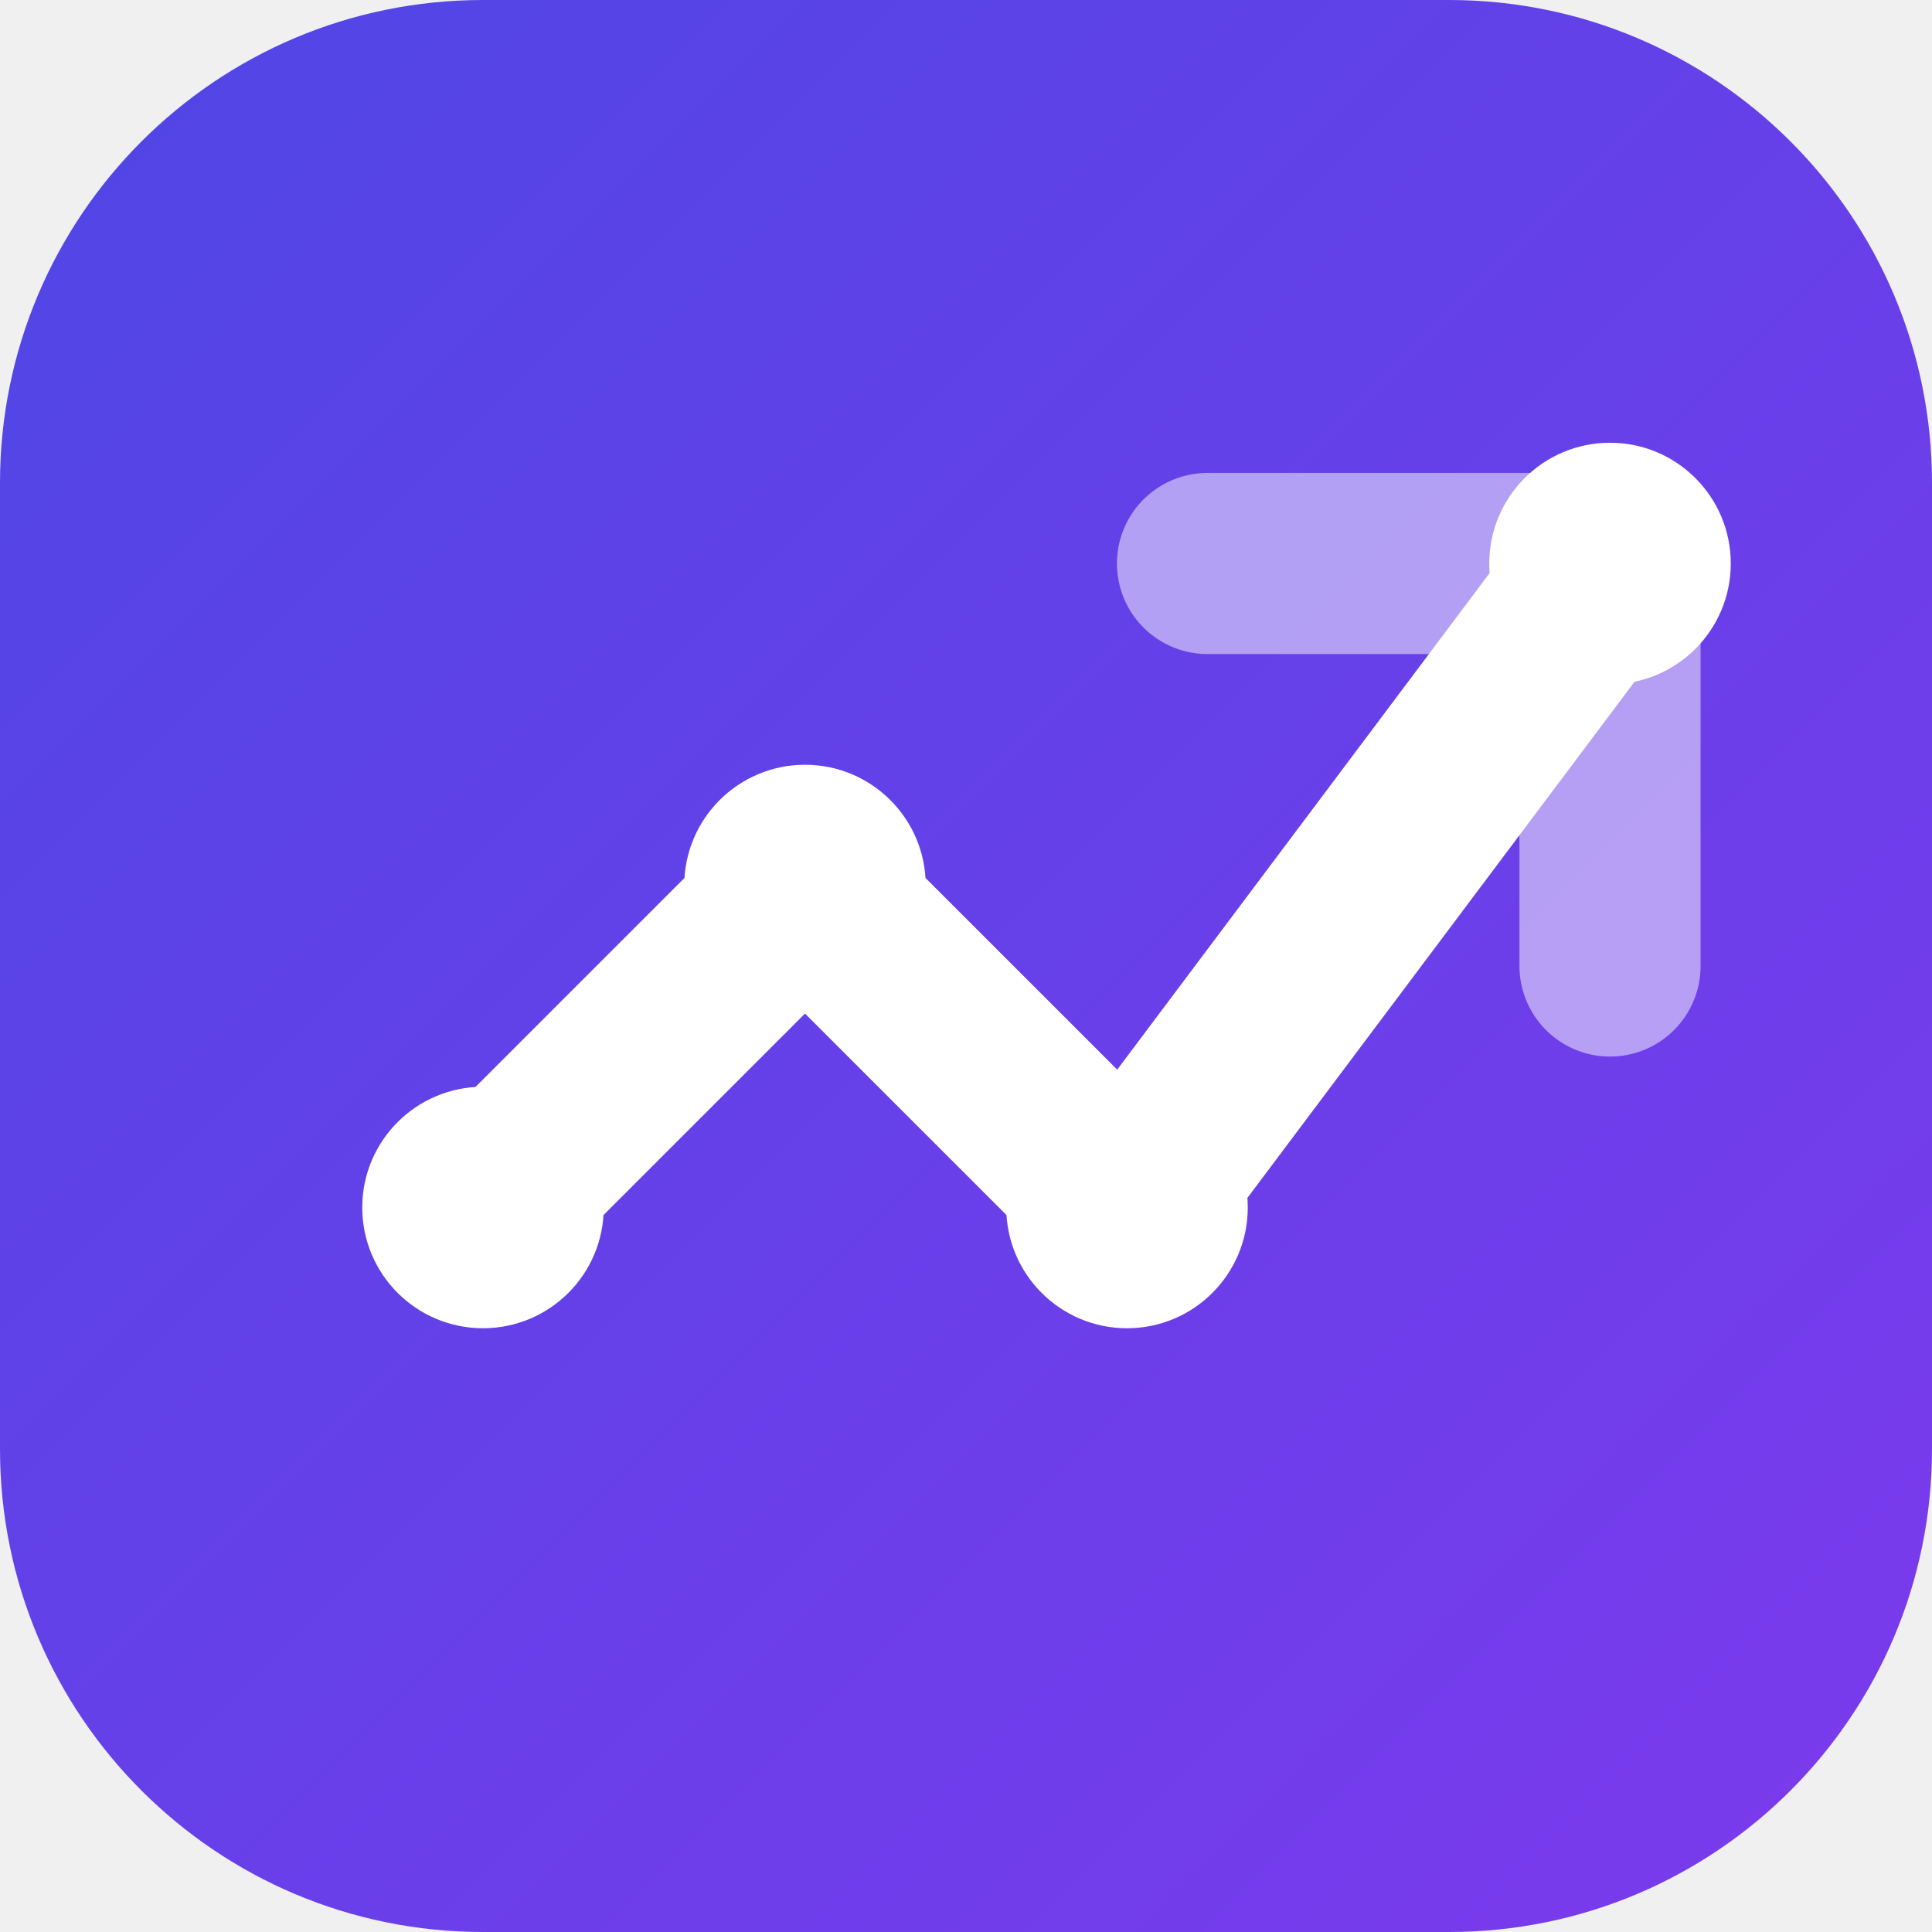
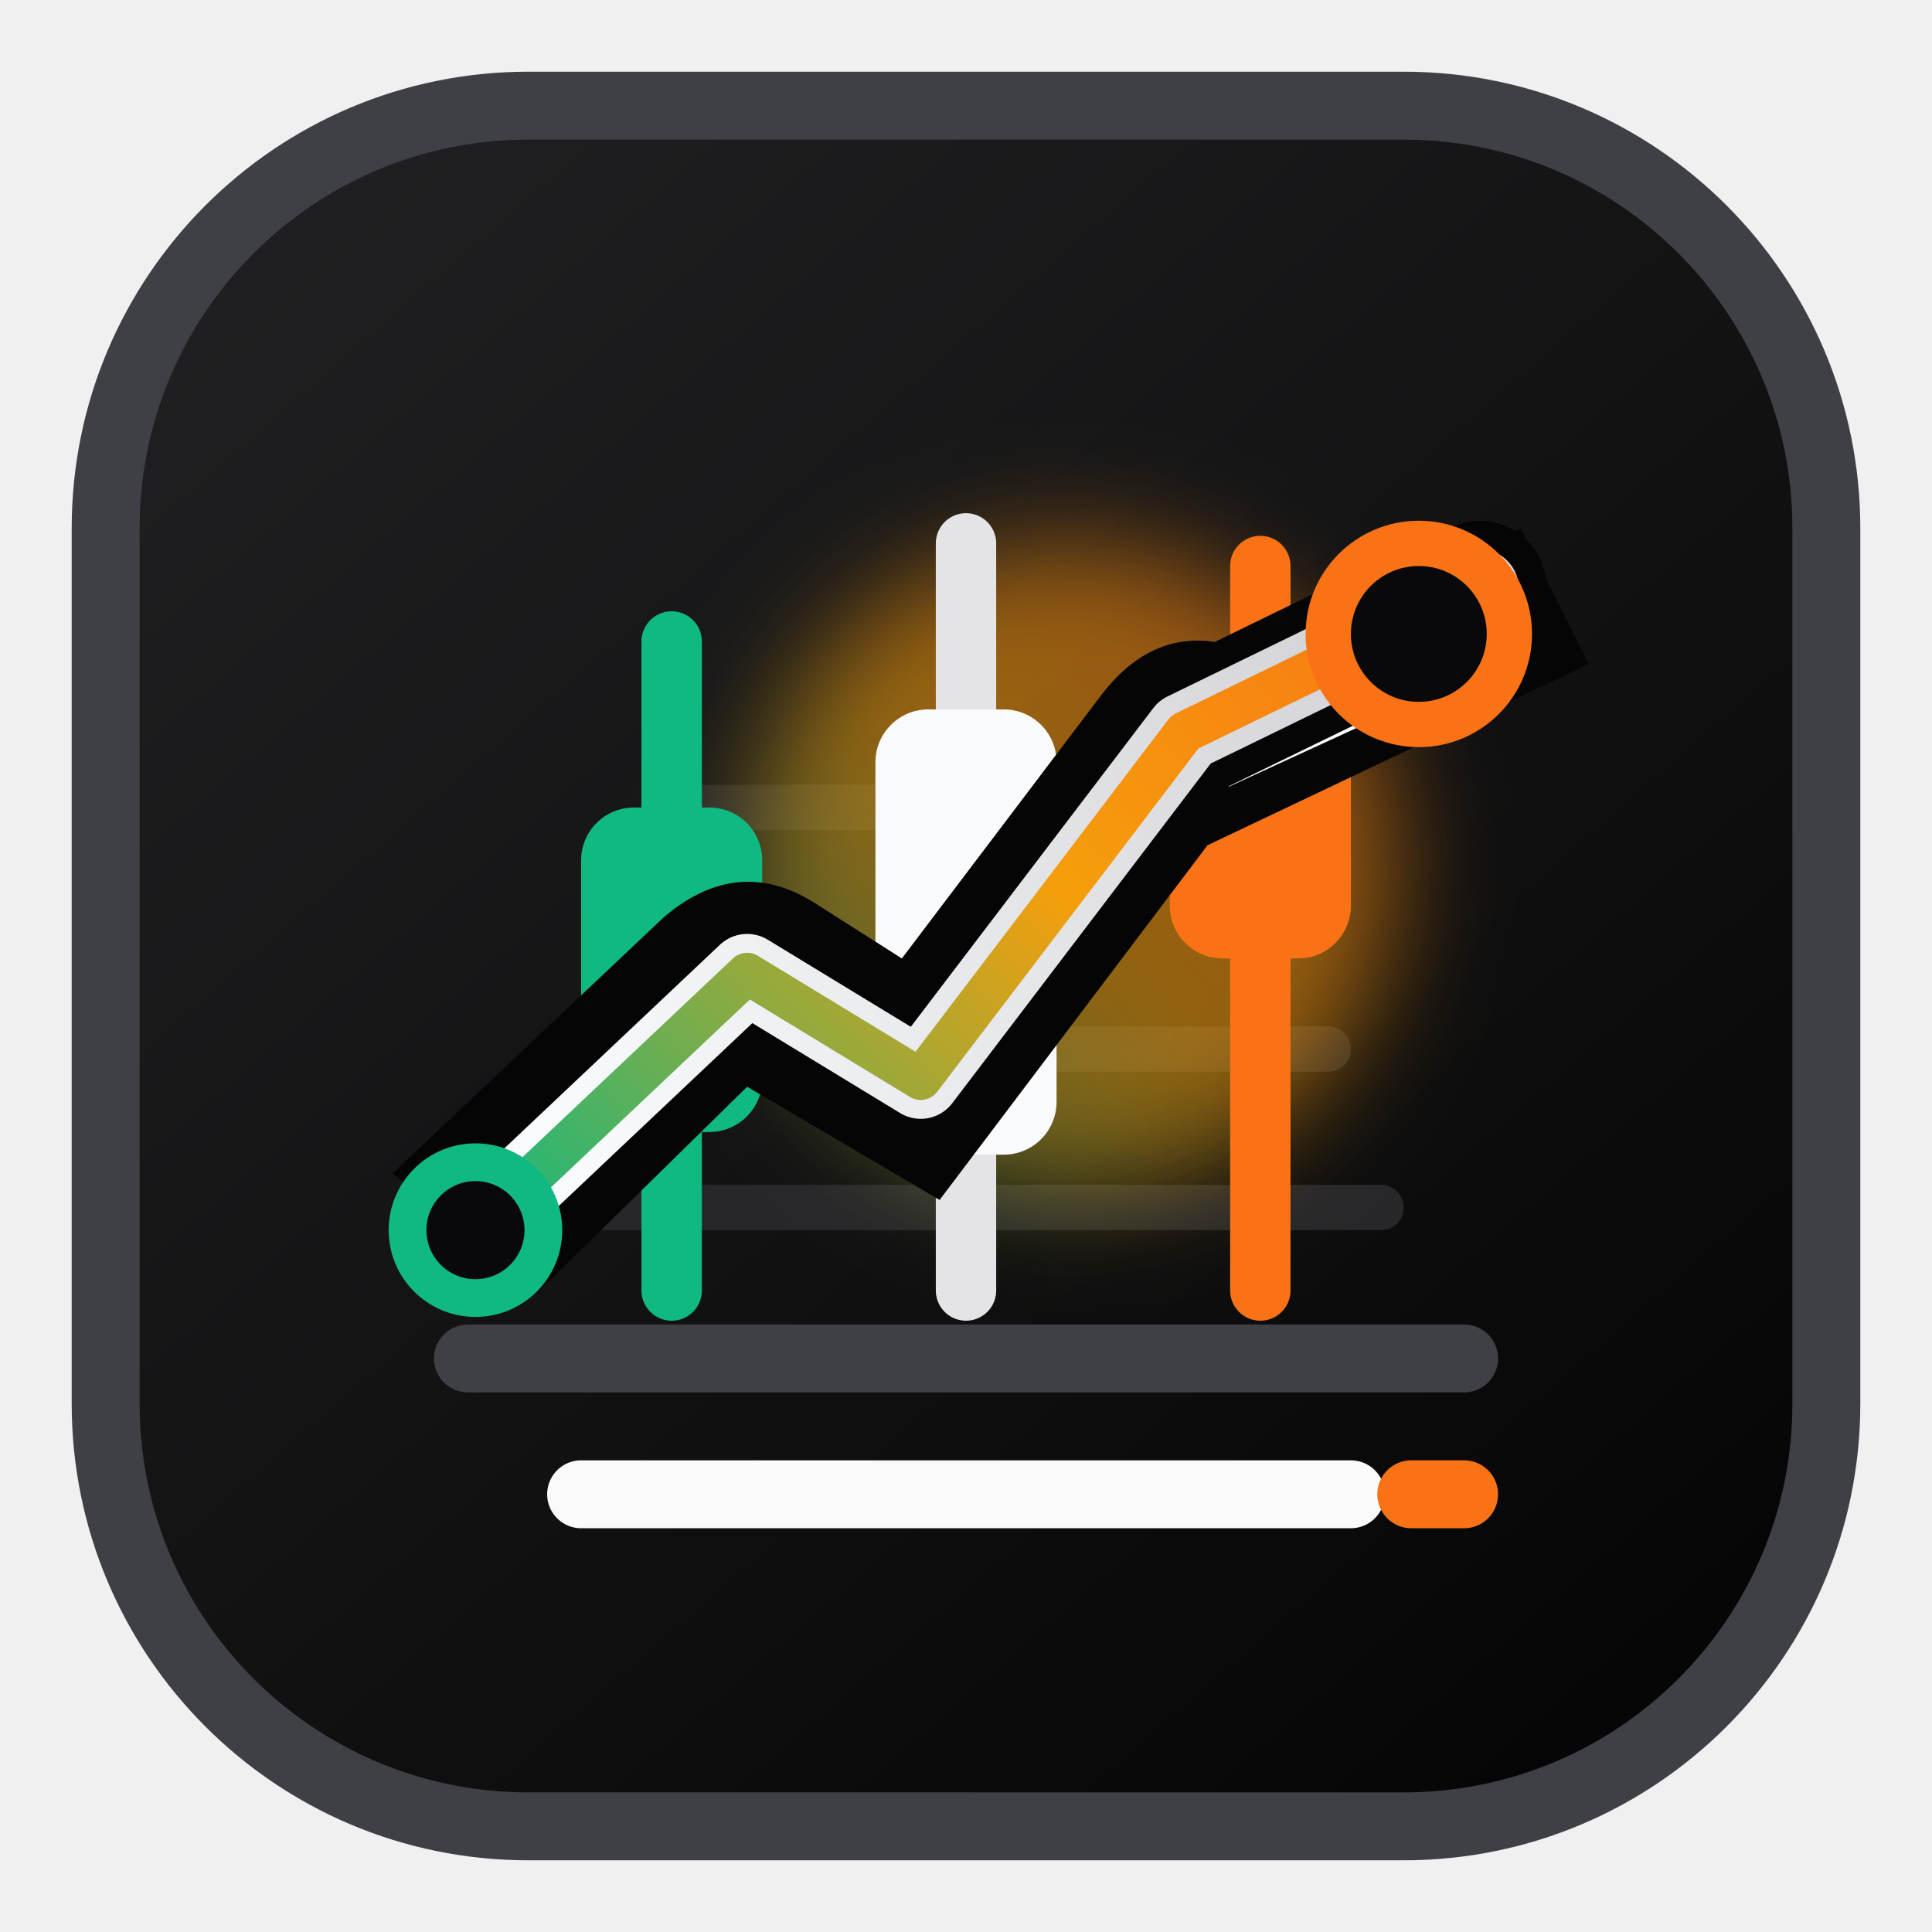
- <svg xmlns="http://www.w3.org/2000/svg" width="512" height="512" viewBox="0 0 512 512" fill="none">
+ <svg xmlns="http://www.w3.org/2000/svg" width="512" height="512" viewBox="0 0 512 512" fill="none" role="img" aria-labelledby="title desc">
  <defs>
-     <linearGradient id="primaryGradient" x1="0" y1="0" x2="512" y2="512" gradientUnits="userSpaceOnUse">
-       <stop offset="0%" stop-color="#4F46E5" />
-       <stop offset="100%" stop-color="#7C3AED" />
+     <linearGradient id="surface" x1="72" y1="44" x2="440" y2="468" gradientUnits="userSpaceOnUse">
+       <stop stop-color="#202022" />
+       <stop offset="1" stop-color="#050505" />
    </linearGradient>
+     <linearGradient id="heat" x1="144" y1="348" x2="374" y2="132" gradientUnits="userSpaceOnUse">
+       <stop stop-color="#10B981" />
+       <stop offset="0.56" stop-color="#F59E0B" />
+       <stop offset="1" stop-color="#F97316" />
+     </linearGradient>
+     <linearGradient id="pulse" x1="148" y1="300" x2="372" y2="190" gradientUnits="userSpaceOnUse">
+       <stop stop-color="#F8FAFC" />
+       <stop offset="1" stop-color="#D4D4D8" />
+     </linearGradient>
+     <filter id="softGlow" x="80" y="80" width="352" height="352" filterUnits="userSpaceOnUse" color-interpolation-filters="sRGB">
+       <feFlood flood-opacity="0" result="BackgroundImageFix" />
+       <feBlend in="SourceGraphic" in2="BackgroundImageFix" result="shape" />
+       <feGaussianBlur stdDeviation="14" result="effect1_foregroundBlur_1_1" />
+     </filter>
  </defs>
-   <rect width="512" height="512" rx="128" fill="url(#primaryGradient)" />
-   <path d="M128 320 L213.33 234.67 L298.67 320 L426.67 149.33" stroke="white" stroke-width="48" stroke-linecap="round" stroke-linejoin="round" />
-   <path d="M426.67 149.33 L426.67 256" stroke="white" stroke-width="48" stroke-linecap="round" stroke-linejoin="round" opacity="0.5" />
-   <path d="M320 149.33 L426.67 149.33" stroke="white" stroke-width="48" stroke-linecap="round" stroke-linejoin="round" opacity="0.5" />
-   <circle cx="128" cy="320" r="32" fill="white" />
-   <circle cx="213.33" cy="234.67" r="32" fill="white" />
-   <circle cx="298.67" cy="320" r="32" fill="white" />
-   <circle cx="426.67" cy="149.33" r="32" fill="white" />
+   <rect x="28" y="28" width="456" height="456" rx="112" fill="url(#surface)" />
+   <rect x="28" y="28" width="456" height="456" rx="112" stroke="#3F3F46" stroke-width="18" />
+   <path d="M124 360H388" stroke="#3F3F46" stroke-width="18" stroke-linecap="round" />
+   <path d="M142 320H366" stroke="#27272A" stroke-width="12" stroke-linecap="round" />
+   <path d="M156 278H352" stroke="#27272A" stroke-width="12" stroke-linecap="round" />
+   <path d="M186 214H326" stroke="#27272A" stroke-width="12" stroke-linecap="round" />
+   <g filter="url(#softGlow)" opacity="0.58">
+     <circle cx="284" cy="230" r="86" fill="url(#heat)" />
+   </g>
+   <path d="M178 170V342" stroke="#10B981" stroke-width="16" stroke-linecap="round" />
+   <rect x="154" y="214" width="48" height="86" rx="14" fill="#10B981" />
+   <path d="M256 144V342" stroke="#E4E4E7" stroke-width="16" stroke-linecap="round" />
+   <rect x="232" y="188" width="48" height="118" rx="14" fill="#F8FAFC" />
+   <path d="M334 150V342" stroke="#F97316" stroke-width="16" stroke-linecap="round" />
+   <rect x="310" y="178" width="48" height="76" rx="14" fill="#F97316" />
+   <path d="M104 311L176 243Q196 226 217 240L239 254L292 184Q309 162 334 174L403 140L421 176L320 224L249 318L198 288L143 342Z" fill="#050505" />
+   <path d="M119 320L189 253Q198 245 208 252L243 274L303 195Q313 182 327 188L395 153L405 172L318 212L249 303L199 275L132 337Z" fill="#F8FAFC" />
+   <path d="M126 324L195 260L245 290L314 198L393 159L397 166L315 206L247 298L199 268L130 331Z" fill="url(#heat)" />
+   <polyline points="126 326 198 258 244 286 314 194 392 156" fill="none" stroke="#050505" stroke-width="36" stroke-linecap="round" stroke-linejoin="round" />
+   <polyline points="126 326 198 258 244 286 314 194 392 156" fill="none" stroke="url(#pulse)" stroke-width="21" stroke-linecap="round" stroke-linejoin="round" />
+   <polyline points="126 326 198 258 244 286 314 194 392 156" fill="none" stroke="url(#heat)" stroke-width="11" stroke-linecap="round" stroke-linejoin="round" />
+   <circle cx="376" cy="168" r="24" fill="#09090B" stroke="#F97316" stroke-width="12" />
+   <circle cx="126" cy="326" r="18" fill="#09090B" stroke="#10B981" stroke-width="10" />
+   <path d="M154 396H358" stroke="#FAFAFA" stroke-width="18" stroke-linecap="round" />
+   <path d="M374 396H388" stroke="#F97316" stroke-width="18" stroke-linecap="round" />
</svg>
